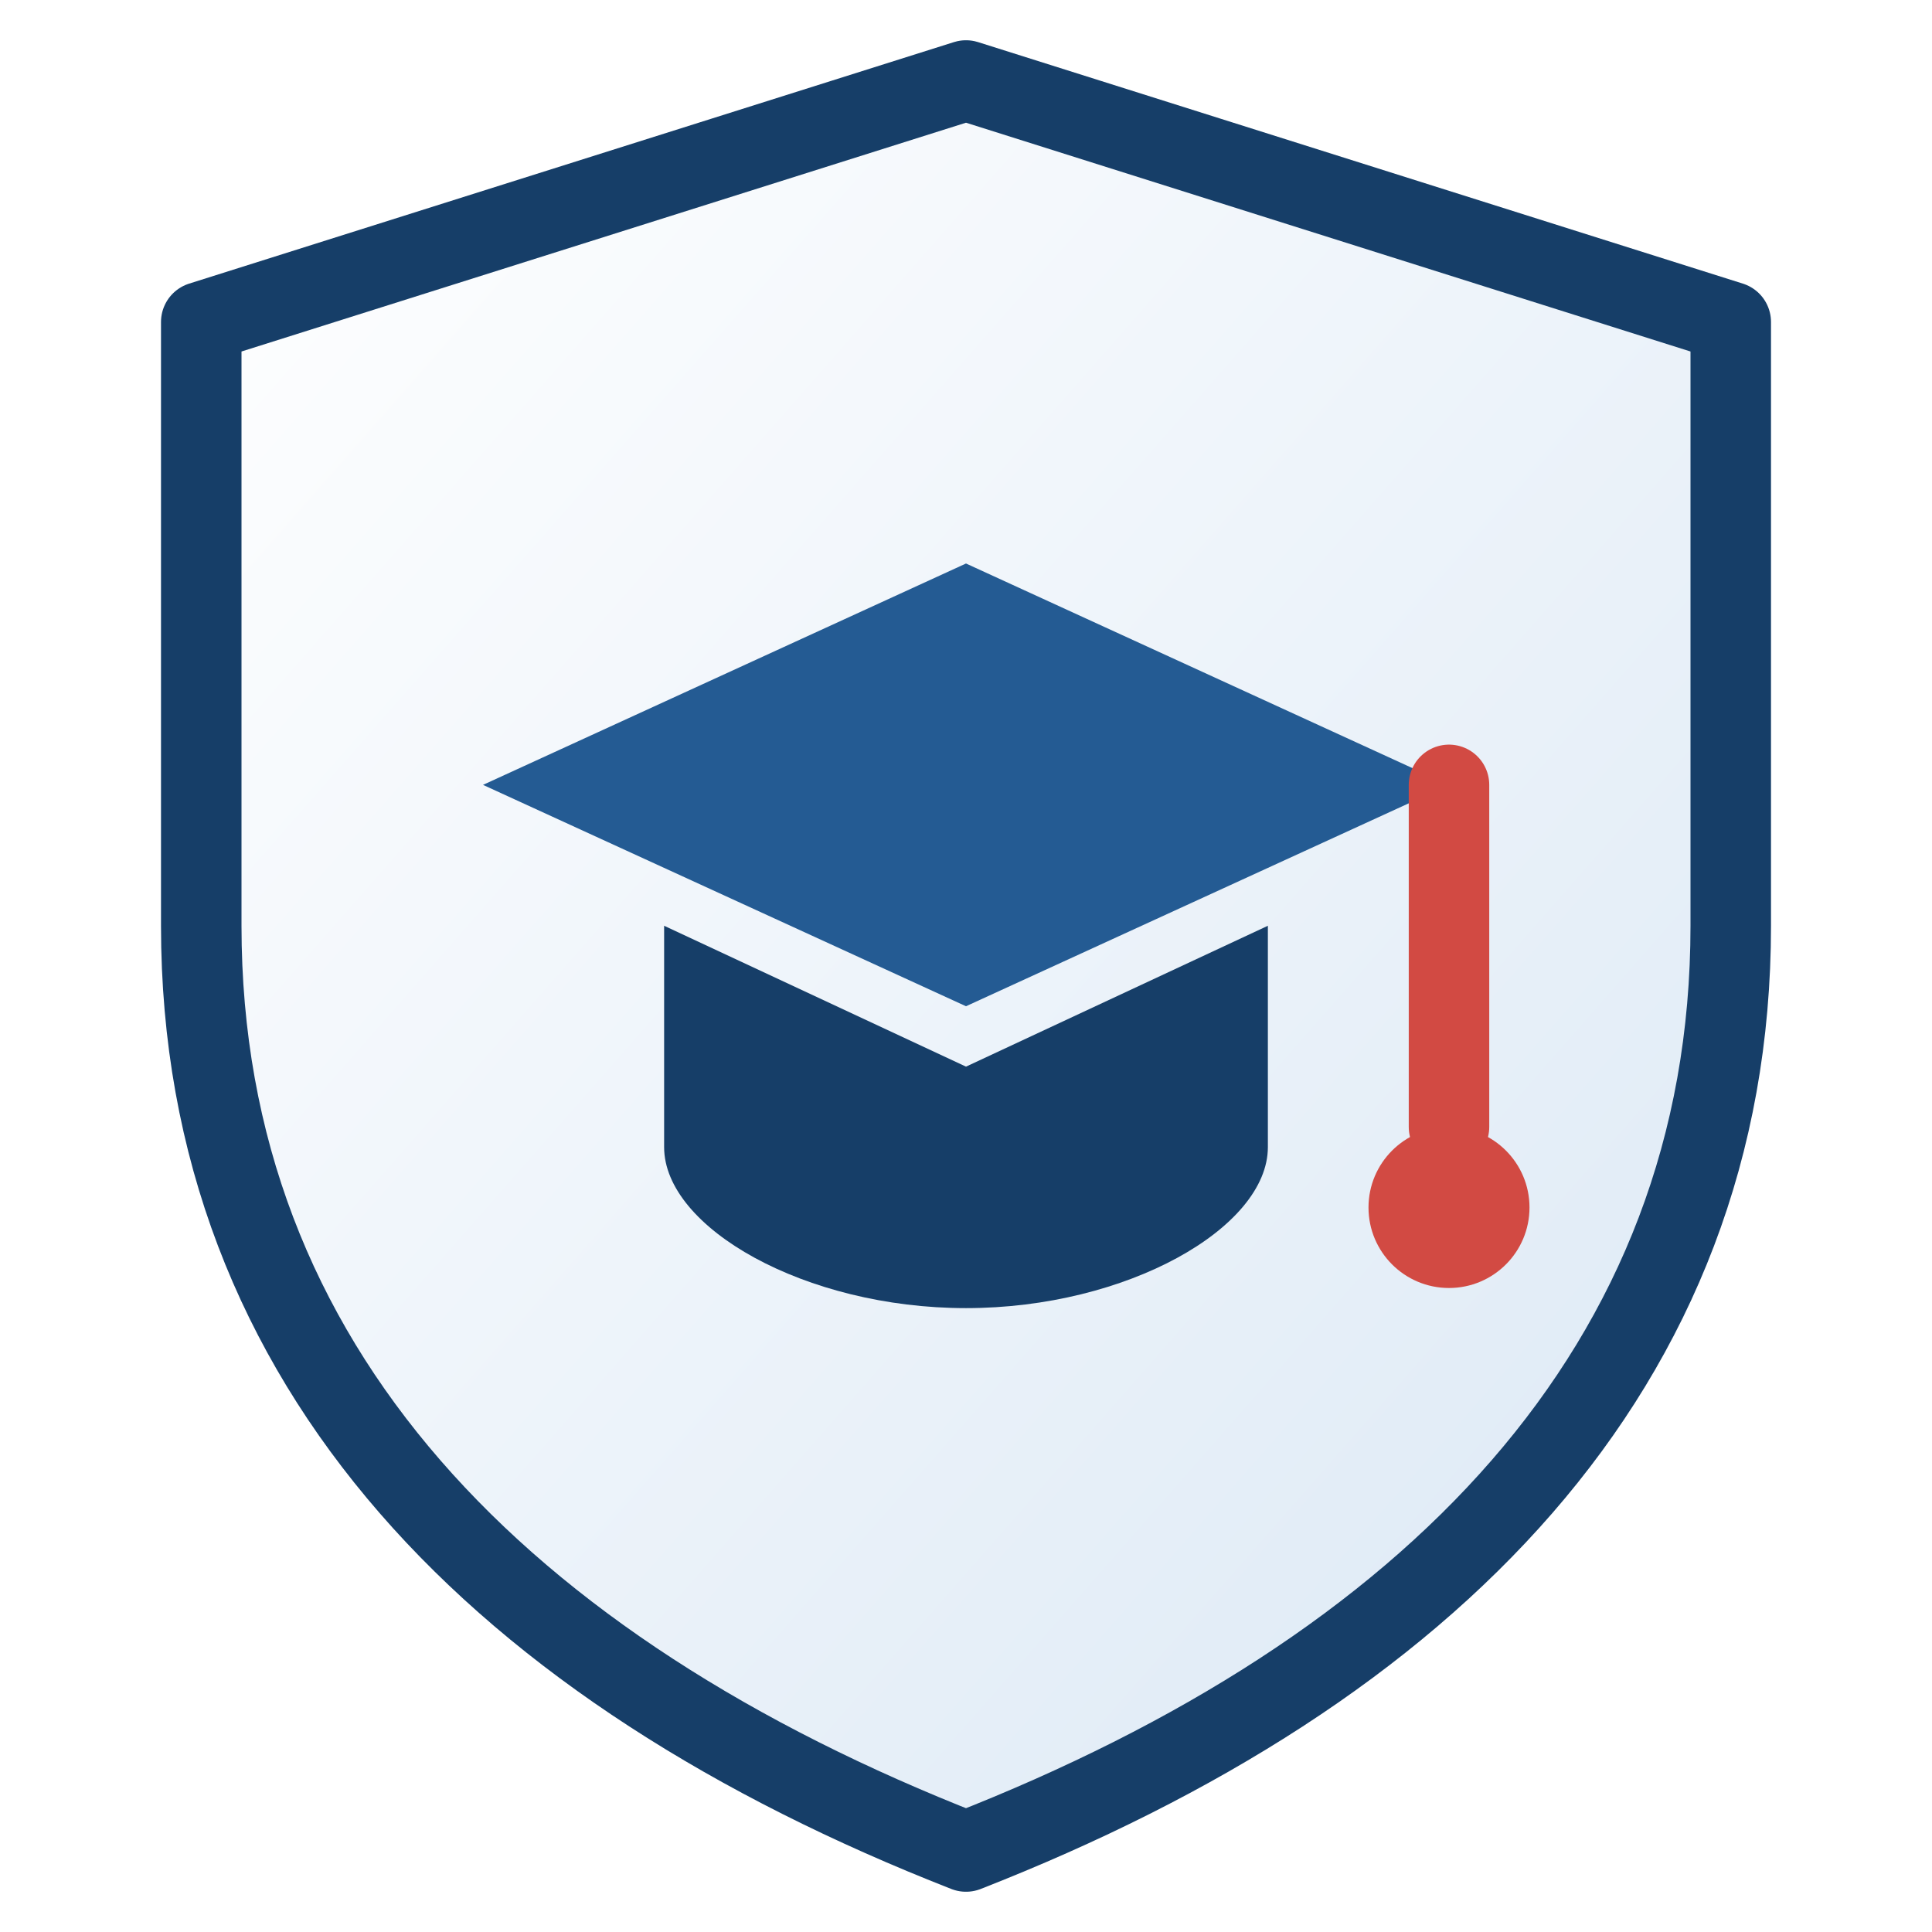
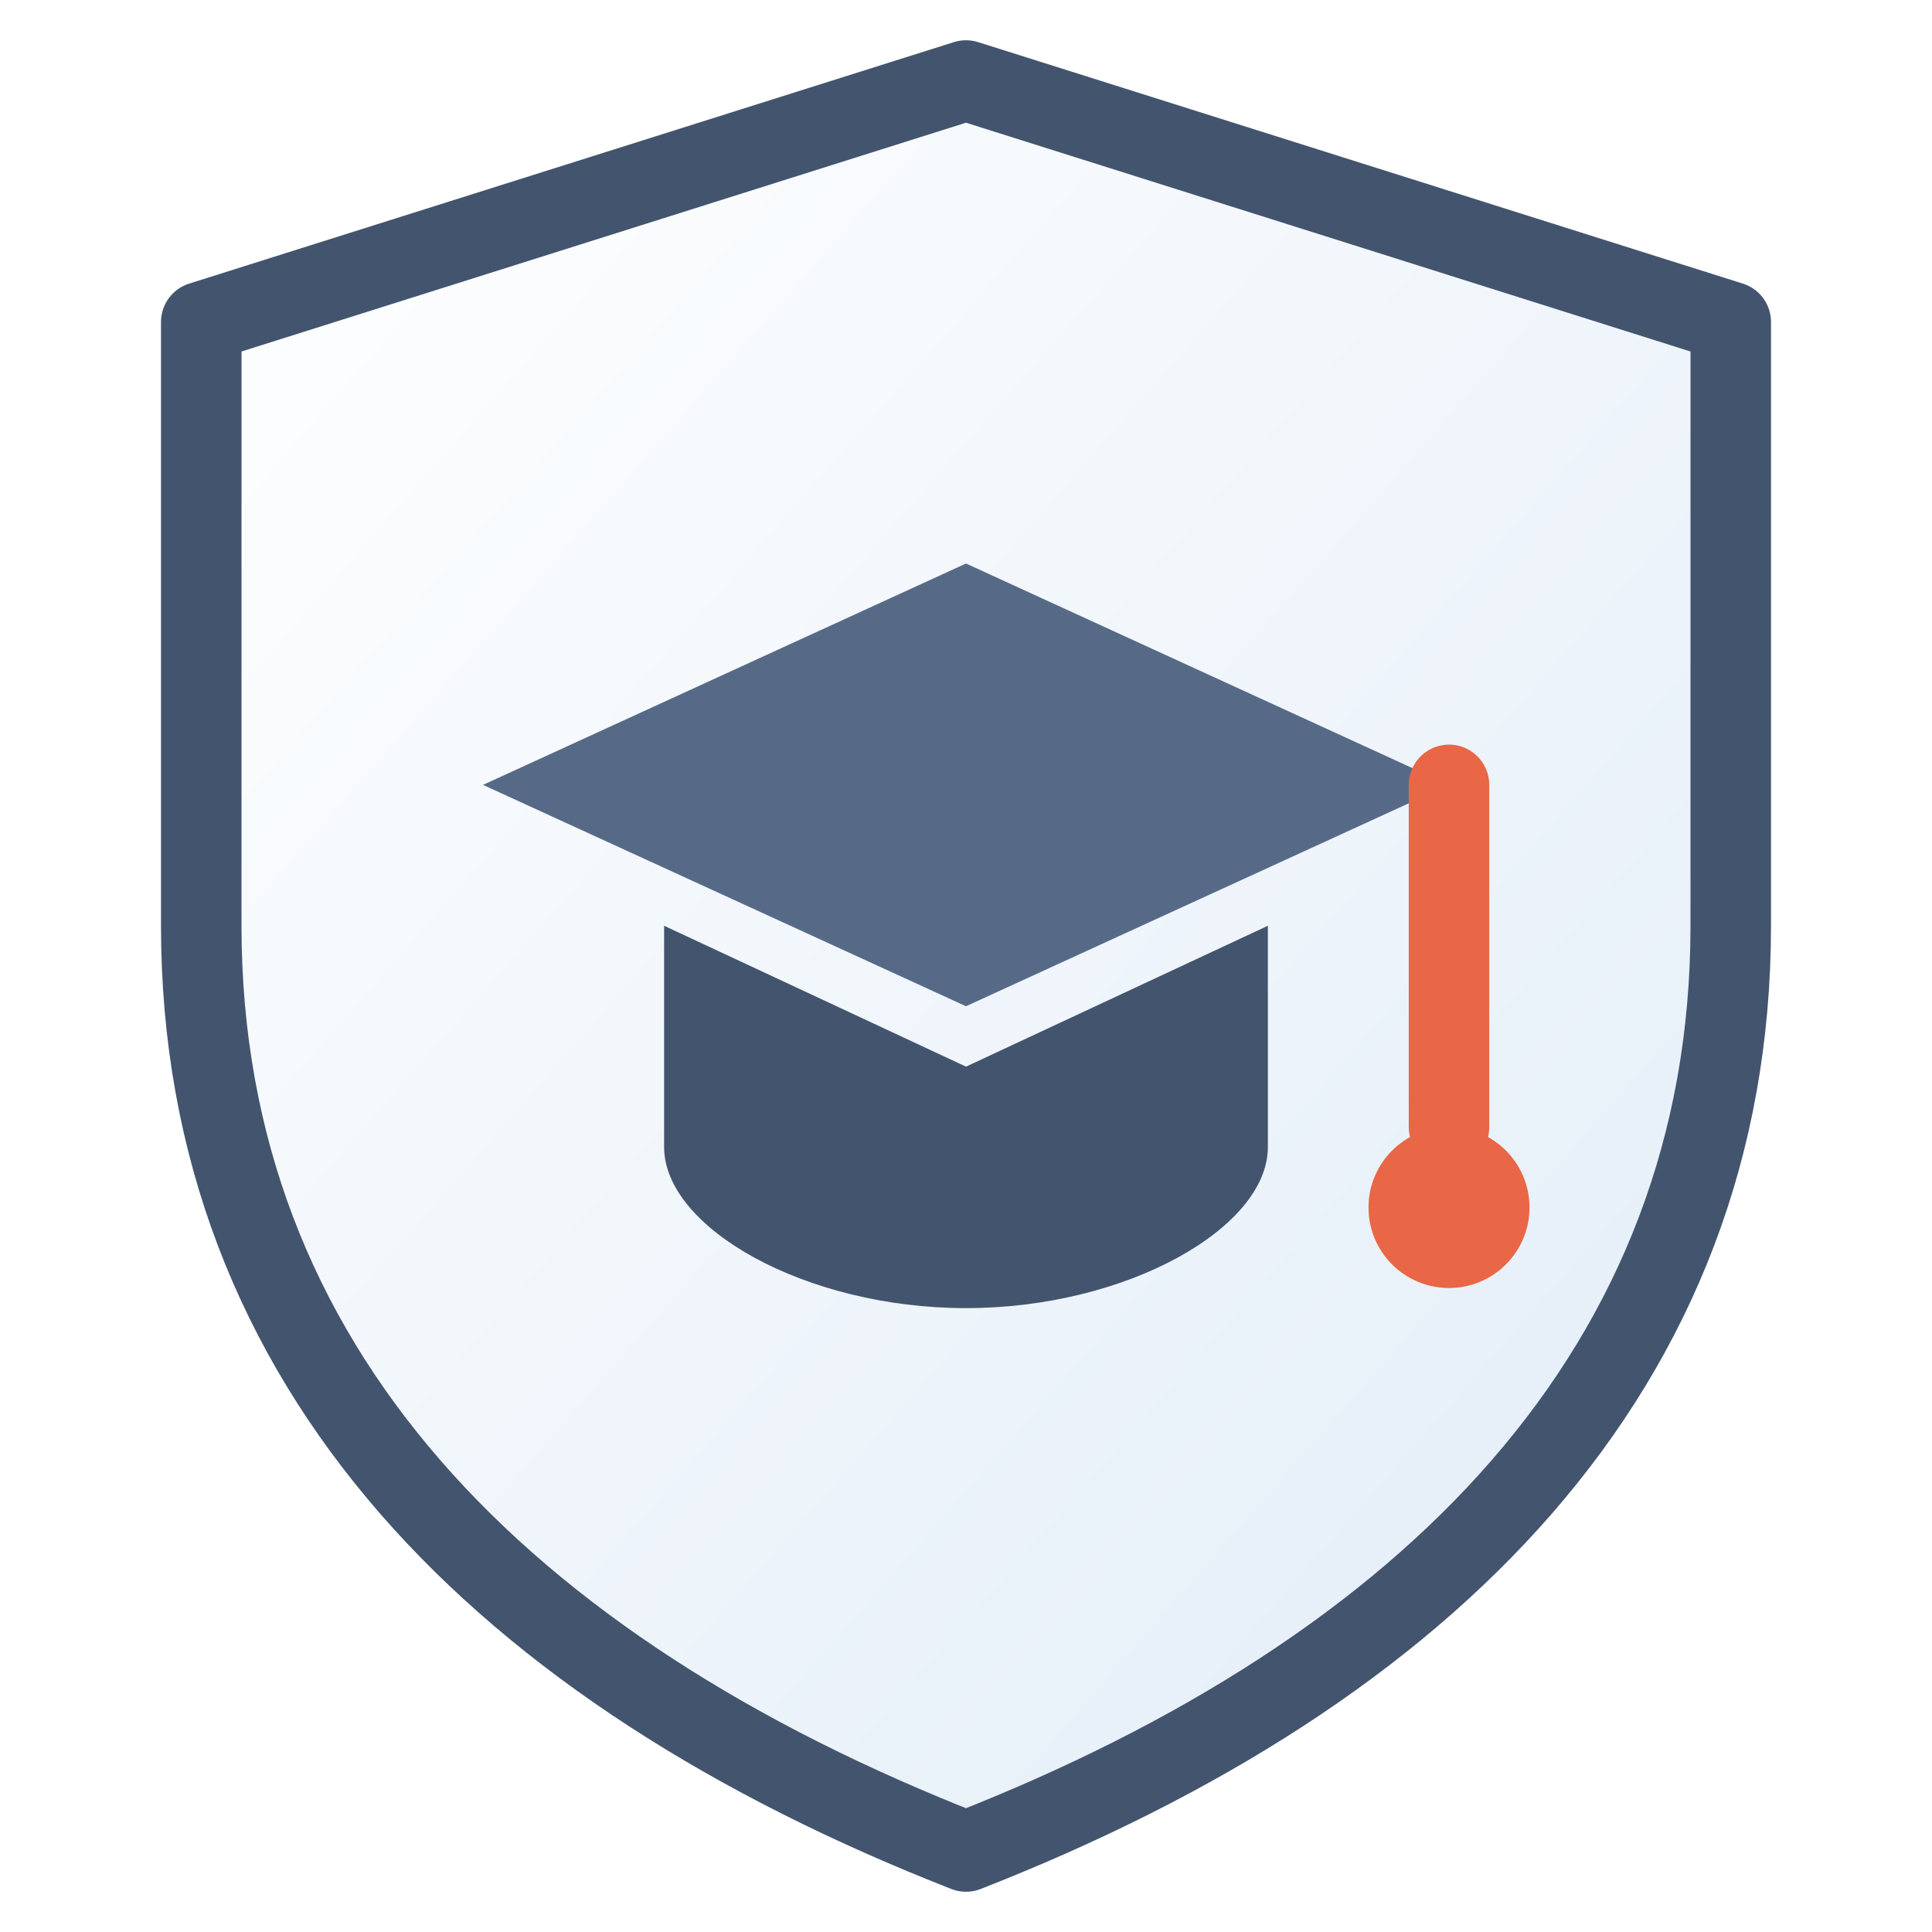
<svg xmlns="http://www.w3.org/2000/svg" viewBox="0 0 96 96" role="img" aria-label="Кафедра">
  <defs>
    <linearGradient id="g" x1="0" y1="0" x2="1" y2="1">
      <stop offset="0" stop-color="#ffffff" />
-       <stop offset="1" stop-color="#dbe8f5" />
+       <stop offset="1" stop-color="#e1ecf7" />
    </linearGradient>
  </defs>
-   <path d="M48 4 86 16v30c0 22-15 37-38 46C25 83 10 68 10 46V16z" fill="url(#g)" stroke="#163e68" stroke-width="4" stroke-linejoin="round" />
-   <path d="M48 28 24 39l24 11 24-11z" fill="#245b93" />
-   <path d="M33 46v11c0 4 7 8 15 8s15-4 15-8V46l-15 7z" fill="#163e68" />
-   <path d="M72 39v17" stroke="#d24a43" stroke-width="4" stroke-linecap="round" />
-   <circle cx="72" cy="60" r="4" fill="#d24a43" />
+   <path d="M48 4 86 16v30c0 22-15 37-38 46C25 83 10 68 10 46V16z" fill="url(#g)" stroke="#43546e" stroke-width="4" stroke-linejoin="round" />
+   <path d="M48 28 24 39l24 11 24-11z" fill="#566a88" />
+   <path d="M33 46v11c0 4 7 8 15 8s15-4 15-8V46l-15 7z" fill="#43546e" />
+   <path d="M72 39v17" stroke="#e96646" stroke-width="4" stroke-linecap="round" />
+   <circle cx="72" cy="60" r="4" fill="#e96646" />
</svg>
